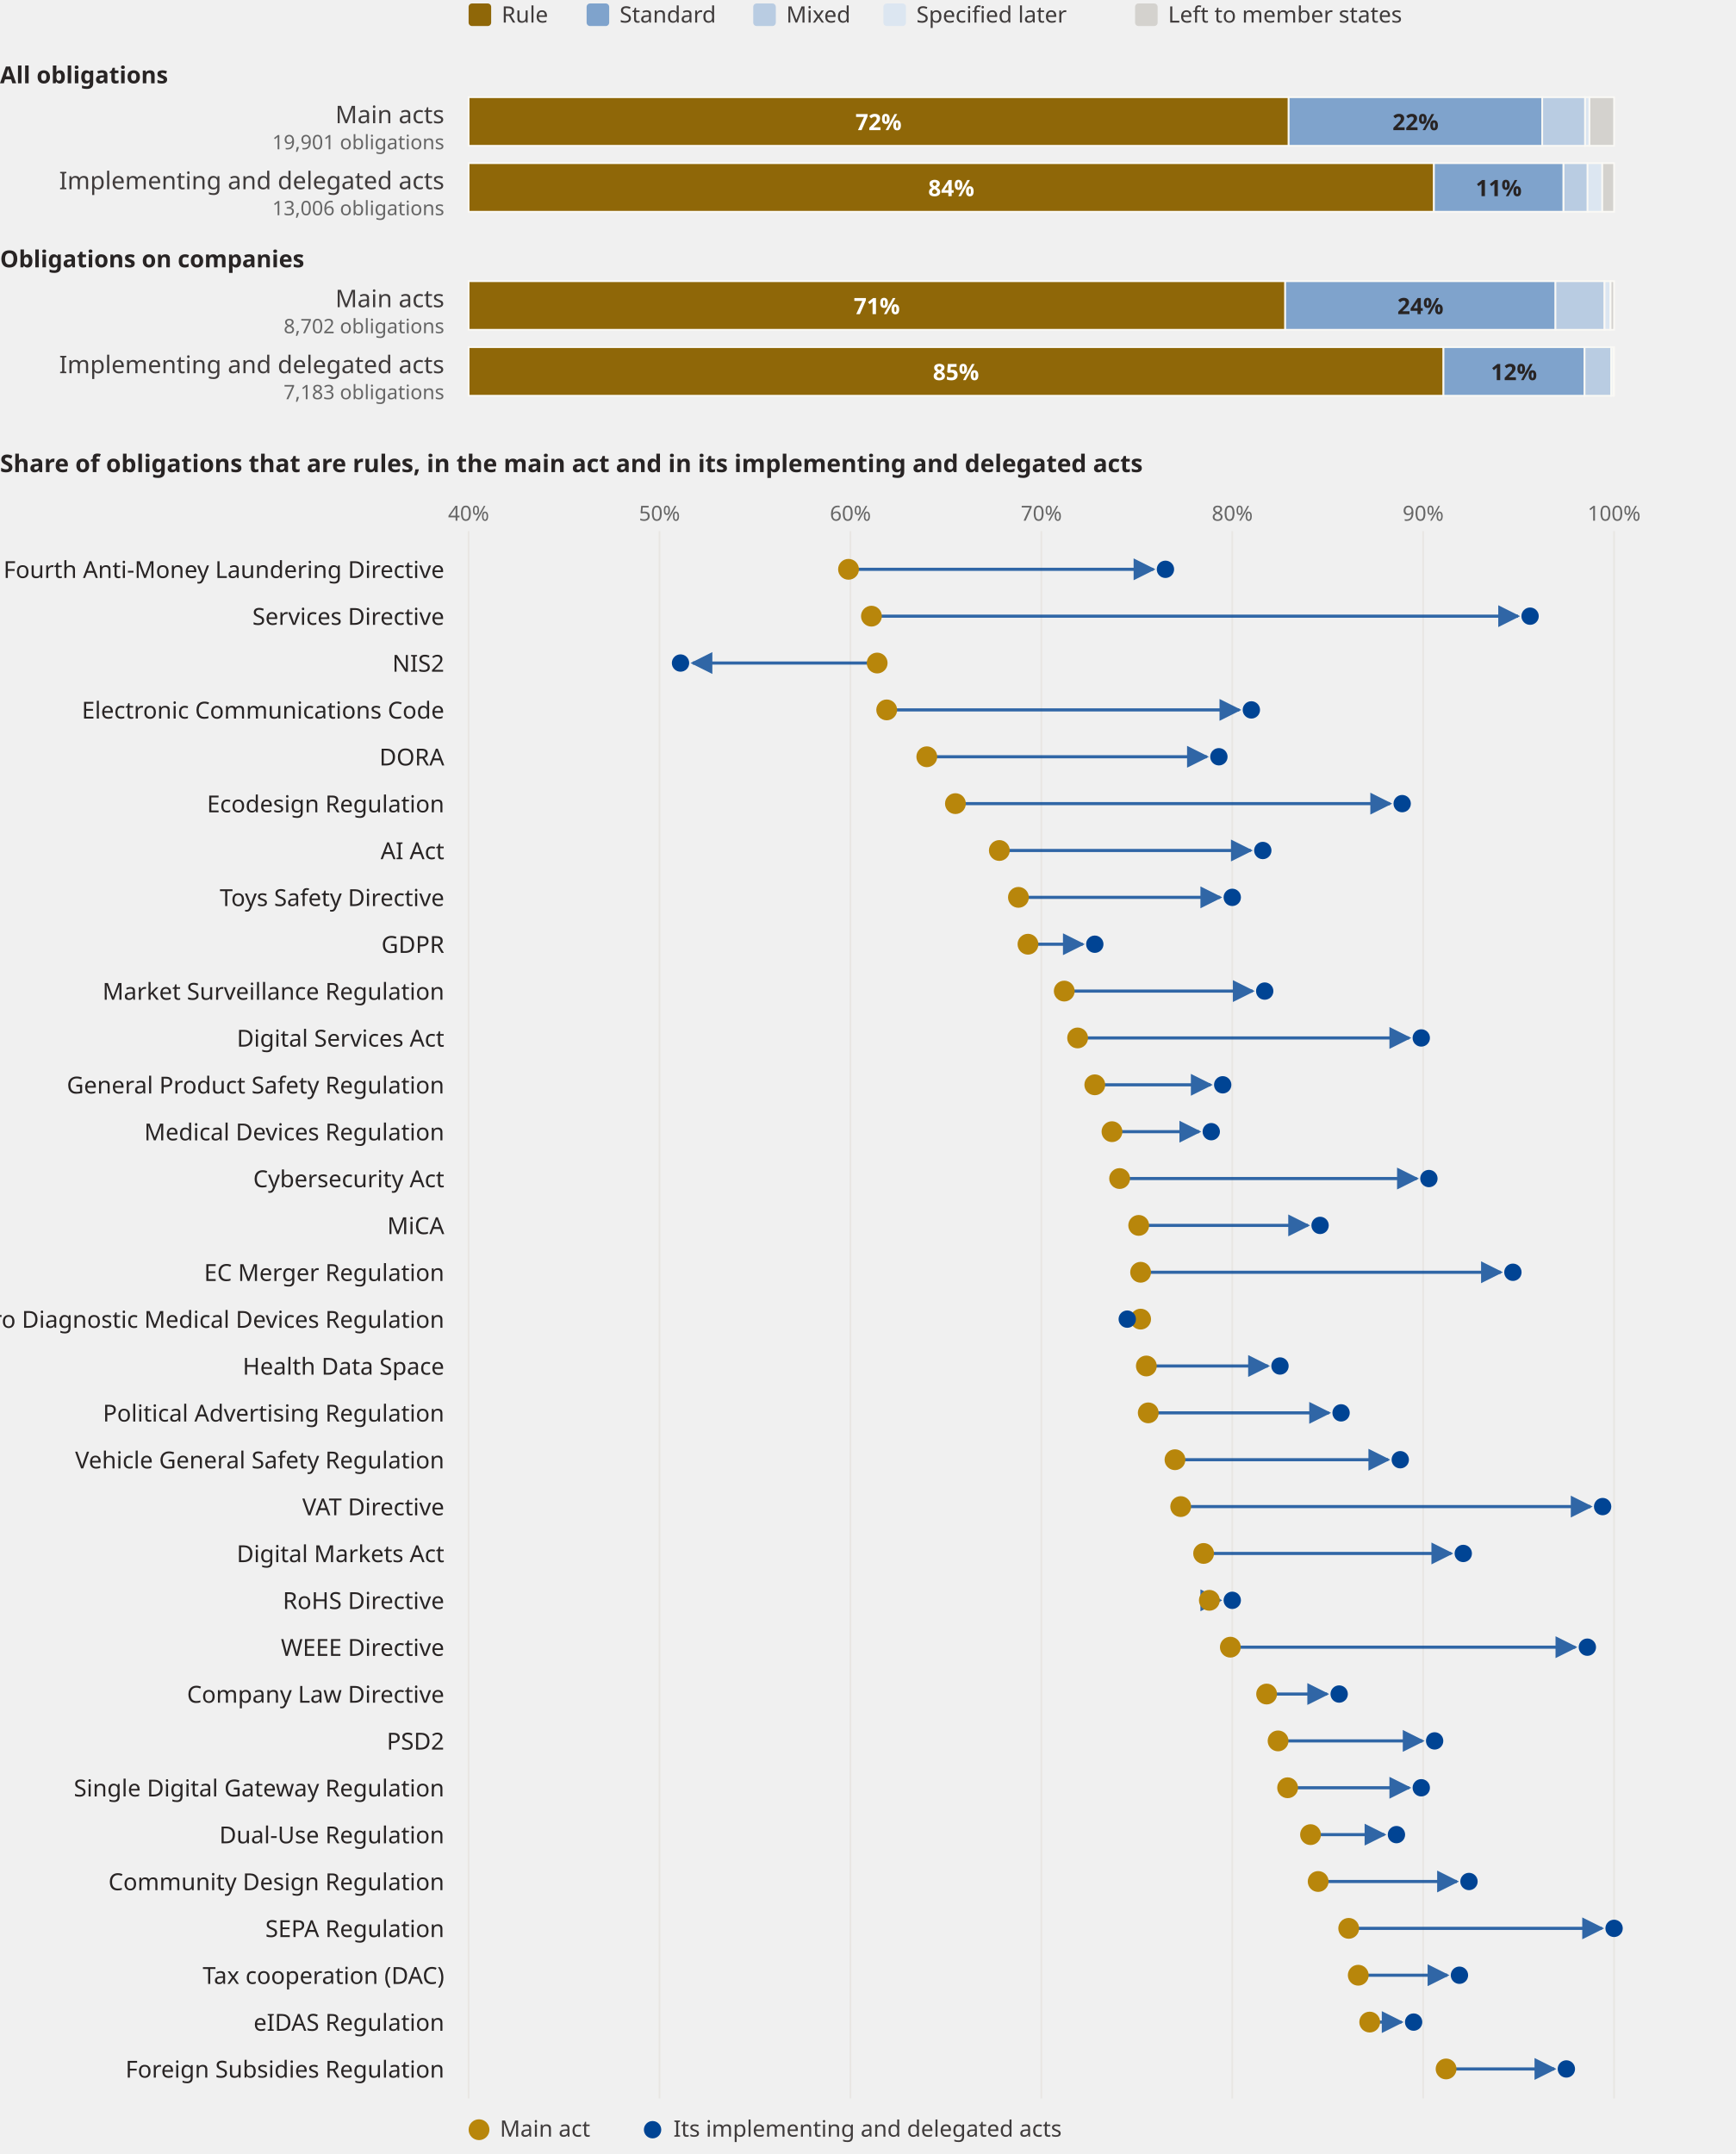
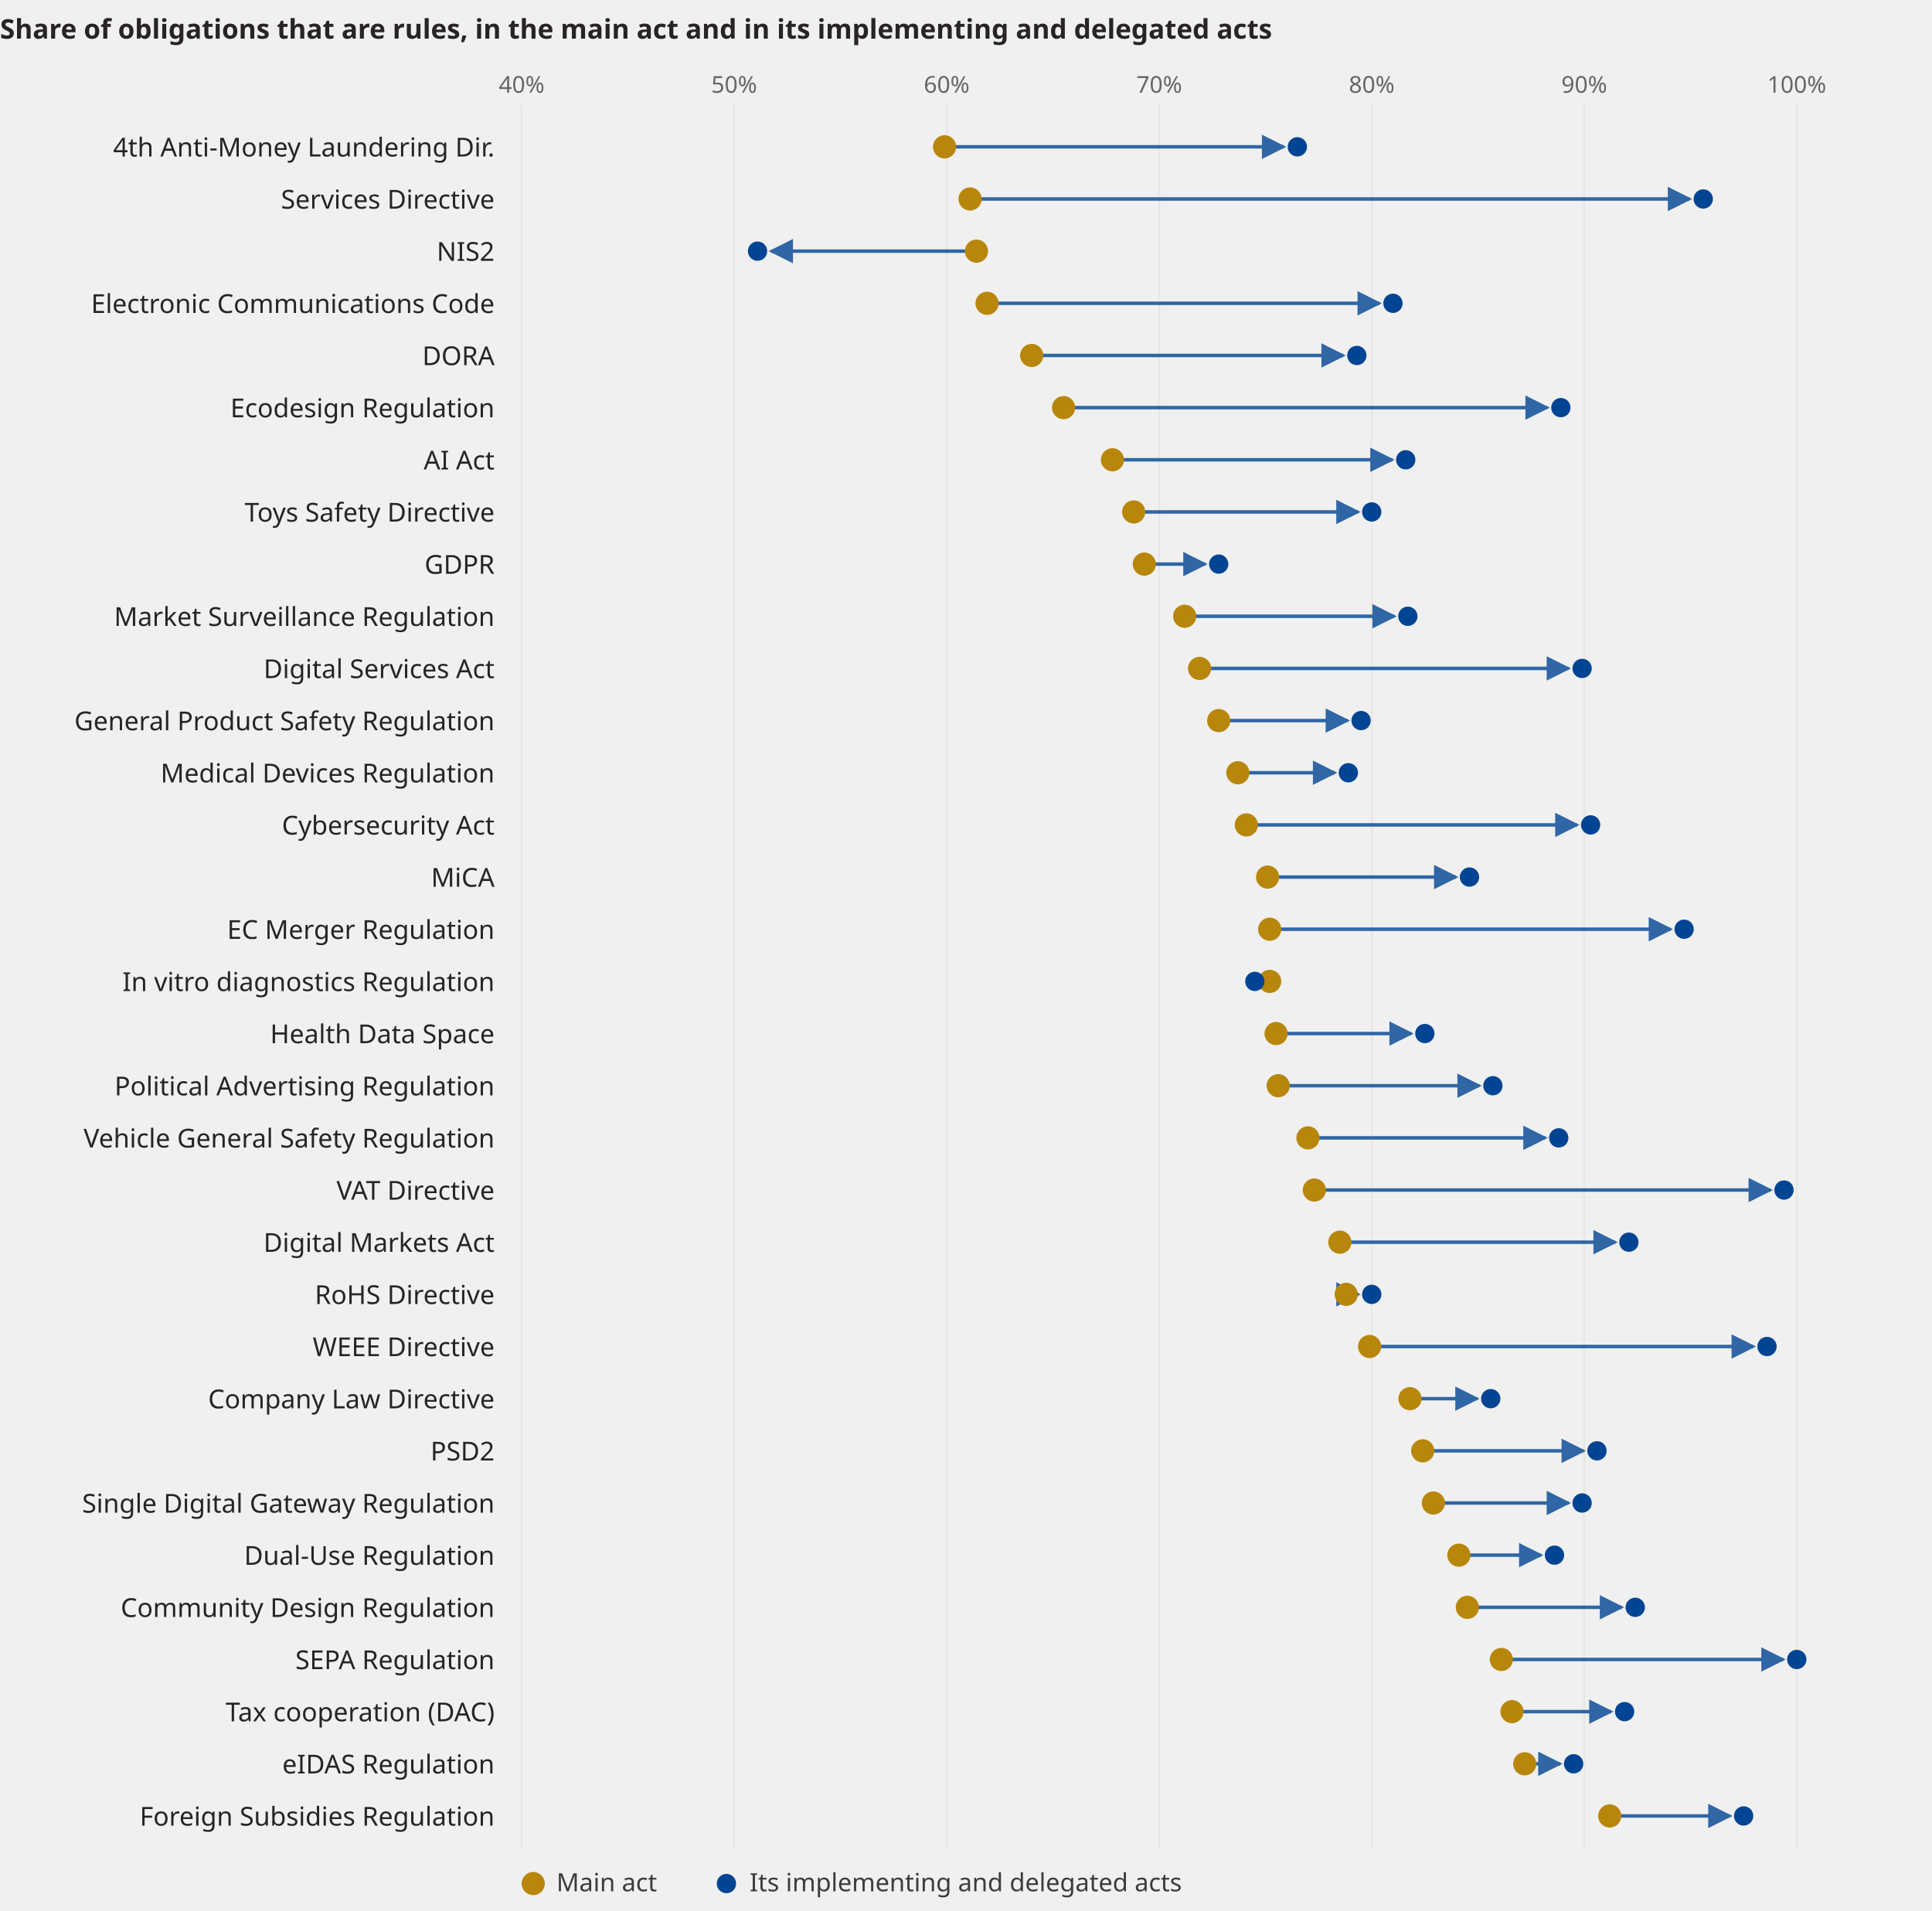
- <svg viewBox="0 0 1000 1241" width="100%" role="img" aria-label="Rules and standards in EU digital law, all obligations and obligations on companies">
-   <rect x="270" y="2" width="13" height="13" rx="2" fill="#8F6708" />
-   <text x="289.0" y="13.0" text-anchor="start" font-family="DM Sans, sans-serif" font-size="13" fill="#3F3B3B">Rule</text>
-   <rect x="338" y="2" width="13" height="13" rx="2" fill="#7FA3CC" />
-   <text x="357.0" y="13.0" text-anchor="start" font-family="DM Sans, sans-serif" font-size="13" fill="#3F3B3B">Standard</text>
-   <rect x="434" y="2" width="13" height="13" rx="2" fill="#B9CCE2" />
-   <text x="453.0" y="13.0" text-anchor="start" font-family="DM Sans, sans-serif" font-size="13" fill="#3F3B3B">Mixed</text>
-   <rect x="509" y="2" width="13" height="13" rx="2" fill="#DCE6F1" />
-   <text x="528.0" y="13.0" text-anchor="start" font-family="DM Sans, sans-serif" font-size="13" fill="#3F3B3B">Specified later</text>
-   <rect x="654" y="2" width="13" height="13" rx="2" fill="#D4D2CE" />
-   <text x="673.0" y="13.0" text-anchor="start" font-family="DM Sans, sans-serif" font-size="13" fill="#3F3B3B">Left to member states</text>
-   <text x="0.0" y="48.0" text-anchor="start" font-family="DM Sans, sans-serif" font-size="13.5" fill="#282424" font-weight="600">All obligations</text>
-   <text x="256.0" y="71.0" text-anchor="end" font-family="DM Sans, sans-serif" font-size="14" fill="#3F3B3B">Main acts</text>
-   <text x="256.0" y="86.0" text-anchor="end" font-family="DM Sans, sans-serif" font-size="11.5" fill="#666666">19,901 obligations</text>
-   <rect x="270.0" y="56" width="472.5" height="28" fill="#8F6708" stroke="#FAF9F5" />
-   <text x="506.2" y="75.0" text-anchor="middle" font-family="DM Sans, sans-serif" font-size="13" fill="#FFFFFF" font-weight="600">72%</text>
-   <rect x="742.5" y="56" width="146.2" height="28" fill="#7FA3CC" stroke="#FAF9F5" />
-   <text x="815.6" y="75.0" text-anchor="middle" font-family="DM Sans, sans-serif" font-size="13" fill="#282424" font-weight="600">22%</text>
-   <rect x="888.6" y="56" width="24.7" height="28" fill="#B9CCE2" stroke="#FAF9F5" />
-   <rect x="913.3" y="56" width="2.5" height="28" fill="#DCE6F1" stroke="#FAF9F5" />
-   <rect x="915.8" y="56" width="14.2" height="28" fill="#D4D2CE" stroke="#FAF9F5" />
-   <text x="256.0" y="109.0" text-anchor="end" font-family="DM Sans, sans-serif" font-size="14" fill="#3F3B3B">Implementing and delegated acts</text>
-   <text x="256.0" y="124.0" text-anchor="end" font-family="DM Sans, sans-serif" font-size="11.5" fill="#666666">13,006 obligations</text>
-   <rect x="270.0" y="94" width="556.2" height="28" fill="#8F6708" stroke="#FAF9F5" />
-   <text x="548.1" y="113.0" text-anchor="middle" font-family="DM Sans, sans-serif" font-size="13" fill="#FFFFFF" font-weight="600">84%</text>
-   <rect x="826.2" y="94" width="74.6" height="28" fill="#7FA3CC" stroke="#FAF9F5" />
-   <text x="863.5" y="113.0" text-anchor="middle" font-family="DM Sans, sans-serif" font-size="13" fill="#282424" font-weight="600">11%</text>
-   <rect x="900.9" y="94" width="13.9" height="28" fill="#B9CCE2" stroke="#FAF9F5" />
-   <rect x="914.7" y="94" width="8.5" height="28" fill="#DCE6F1" stroke="#FAF9F5" />
-   <rect x="923.2" y="94" width="6.8" height="28" fill="#D4D2CE" stroke="#FAF9F5" />
-   <text x="0.0" y="154.0" text-anchor="start" font-family="DM Sans, sans-serif" font-size="13.5" fill="#282424" font-weight="600">Obligations on companies</text>
-   <text x="256.0" y="177.0" text-anchor="end" font-family="DM Sans, sans-serif" font-size="14" fill="#3F3B3B">Main acts</text>
-   <text x="256.0" y="192.0" text-anchor="end" font-family="DM Sans, sans-serif" font-size="11.5" fill="#666666">8,702 obligations</text>
-   <rect x="270.0" y="162" width="470.5" height="28" fill="#8F6708" stroke="#FAF9F5" />
-   <text x="505.2" y="181.0" text-anchor="middle" font-family="DM Sans, sans-serif" font-size="13" fill="#FFFFFF" font-weight="600">71%</text>
-   <rect x="740.5" y="162" width="155.8" height="28" fill="#7FA3CC" stroke="#FAF9F5" />
-   <text x="818.4" y="181.0" text-anchor="middle" font-family="DM Sans, sans-serif" font-size="13" fill="#282424" font-weight="600">24%</text>
-   <rect x="896.2" y="162" width="28.3" height="28" fill="#B9CCE2" stroke="#FAF9F5" />
-   <rect x="924.5" y="162" width="3.4" height="28" fill="#DCE6F1" stroke="#FAF9F5" />
-   <rect x="928.0" y="162" width="2.0" height="28" fill="#D4D2CE" stroke="#FAF9F5" />
-   <text x="256.0" y="215.0" text-anchor="end" font-family="DM Sans, sans-serif" font-size="14" fill="#3F3B3B">Implementing and delegated acts</text>
-   <text x="256.0" y="230.0" text-anchor="end" font-family="DM Sans, sans-serif" font-size="11.5" fill="#666666">7,183 obligations</text>
-   <rect x="270.0" y="200" width="561.7" height="28" fill="#8F6708" stroke="#FAF9F5" />
-   <text x="550.8" y="219.0" text-anchor="middle" font-family="DM Sans, sans-serif" font-size="13" fill="#FFFFFF" font-weight="600">85%</text>
-   <rect x="831.7" y="200" width="81.3" height="28" fill="#7FA3CC" stroke="#FAF9F5" />
-   <text x="872.3" y="219.0" text-anchor="middle" font-family="DM Sans, sans-serif" font-size="13" fill="#282424" font-weight="600">12%</text>
-   <rect x="913.0" y="200" width="15.4" height="28" fill="#B9CCE2" stroke="#FAF9F5" />
-   <rect x="928.4" y="200" width="1.2" height="28" fill="#DCE6F1" stroke="#FAF9F5" />
-   <rect x="929.6" y="200" width="0.4" height="28" fill="#D4D2CE" stroke="#FAF9F5" />
-   <text x="0.0" y="272.0" text-anchor="start" font-family="DM Sans, sans-serif" font-size="14" fill="#282424" font-weight="600">Share of obligations that are rules, in the main act and in its implementing and delegated acts</text>
-   <line x1="270.0" x2="270.0" y1="306" y2="1209" stroke="#E8E6E3" />
-   <text x="270.0" y="300.0" text-anchor="middle" font-family="DM Sans, sans-serif" font-size="12" fill="#666666">40%</text>
-   <line x1="380.0" x2="380.0" y1="306" y2="1209" stroke="#E8E6E3" />
-   <text x="380.0" y="300.0" text-anchor="middle" font-family="DM Sans, sans-serif" font-size="12" fill="#666666">50%</text>
-   <line x1="490.0" x2="490.0" y1="306" y2="1209" stroke="#E8E6E3" />
-   <text x="490.0" y="300.0" text-anchor="middle" font-family="DM Sans, sans-serif" font-size="12" fill="#666666">60%</text>
-   <line x1="600.0" x2="600.0" y1="306" y2="1209" stroke="#E8E6E3" />
-   <text x="600.0" y="300.0" text-anchor="middle" font-family="DM Sans, sans-serif" font-size="12" fill="#666666">70%</text>
-   <line x1="710.0" x2="710.0" y1="306" y2="1209" stroke="#E8E6E3" />
-   <text x="710.0" y="300.0" text-anchor="middle" font-family="DM Sans, sans-serif" font-size="12" fill="#666666">80%</text>
-   <line x1="820.0" x2="820.0" y1="306" y2="1209" stroke="#E8E6E3" />
-   <text x="820.0" y="300.0" text-anchor="middle" font-family="DM Sans, sans-serif" font-size="12" fill="#666666">90%</text>
-   <line x1="930.0" x2="930.0" y1="306" y2="1209" stroke="#E8E6E3" />
-   <text x="930.0" y="300.0" text-anchor="middle" font-family="DM Sans, sans-serif" font-size="12" fill="#666666">100%</text>
+ <svg viewBox="0 0 1000 989" width="100%" role="img" aria-label="Rules and standards in EU digital law, all obligations and obligations on companies">
+   <text x="0.0" y="20.0" text-anchor="start" font-family="DM Sans, sans-serif" font-size="14" fill="#282424" font-weight="600">Share of obligations that are rules, in the main act and in its implementing and delegated acts</text>
+   <line x1="270.0" x2="270.0" y1="54" y2="957" stroke="#E8E6E3" />
+   <text x="270.0" y="48.0" text-anchor="middle" font-family="DM Sans, sans-serif" font-size="12" fill="#666666">40%</text>
+   <line x1="380.0" x2="380.0" y1="54" y2="957" stroke="#E8E6E3" />
+   <text x="380.0" y="48.0" text-anchor="middle" font-family="DM Sans, sans-serif" font-size="12" fill="#666666">50%</text>
+   <line x1="490.0" x2="490.0" y1="54" y2="957" stroke="#E8E6E3" />
+   <text x="490.0" y="48.0" text-anchor="middle" font-family="DM Sans, sans-serif" font-size="12" fill="#666666">60%</text>
+   <line x1="600.0" x2="600.0" y1="54" y2="957" stroke="#E8E6E3" />
+   <text x="600.0" y="48.0" text-anchor="middle" font-family="DM Sans, sans-serif" font-size="12" fill="#666666">70%</text>
+   <line x1="710.0" x2="710.0" y1="54" y2="957" stroke="#E8E6E3" />
+   <text x="710.0" y="48.0" text-anchor="middle" font-family="DM Sans, sans-serif" font-size="12" fill="#666666">80%</text>
+   <line x1="820.0" x2="820.0" y1="54" y2="957" stroke="#E8E6E3" />
+   <text x="820.0" y="48.0" text-anchor="middle" font-family="DM Sans, sans-serif" font-size="12" fill="#666666">90%</text>
+   <line x1="930.0" x2="930.0" y1="54" y2="957" stroke="#E8E6E3" />
+   <text x="930.0" y="48.0" text-anchor="middle" font-family="DM Sans, sans-serif" font-size="12" fill="#666666">100%</text>
  <defs>
    <marker id="ah" viewBox="0 0 10 10" refX="9" refY="5" markerWidth="7" markerHeight="7" orient="auto-start-reverse">
      <path d="M0,0 L10,5 L0,10 z" fill="#004494" />
    </marker>
  </defs>
-   <text x="256.0" y="333.0" text-anchor="end" font-family="DM Sans, sans-serif" font-size="13.5" fill="#282424">Fourth Anti-Money Laundering Directive</text>
-   <line x1="488.9" x2="664.5" y1="328" y2="328" stroke="#004494" stroke-width="1.8" marker-end="url(#ah)" opacity="0.8" />
-   <circle cx="488.9" cy="328" r="6" fill="#B8860B" />
-   <circle cx="671.5" cy="328" r="5" fill="#004494" />
-   <text x="256.0" y="360.0" text-anchor="end" font-family="DM Sans, sans-serif" font-size="13.5" fill="#282424">Services Directive</text>
-   <line x1="502.1" x2="874.6" y1="355" y2="355" stroke="#004494" stroke-width="1.8" marker-end="url(#ah)" opacity="0.8" />
-   <circle cx="502.1" cy="355" r="6" fill="#B8860B" />
-   <circle cx="881.6" cy="355" r="5" fill="#004494" />
-   <text x="256.0" y="387.0" text-anchor="end" font-family="DM Sans, sans-serif" font-size="13.5" fill="#282424">NIS2</text>
-   <line x1="505.4" x2="399.1" y1="382" y2="382" stroke="#004494" stroke-width="1.8" marker-end="url(#ah)" opacity="0.8" />
-   <circle cx="505.4" cy="382" r="6" fill="#B8860B" />
-   <circle cx="392.1" cy="382" r="5" fill="#004494" />
-   <text x="256.0" y="414.0" text-anchor="end" font-family="DM Sans, sans-serif" font-size="13.5" fill="#282424">Electronic Communications Code</text>
-   <line x1="510.9" x2="714.0" y1="409" y2="409" stroke="#004494" stroke-width="1.8" marker-end="url(#ah)" opacity="0.8" />
-   <circle cx="510.9" cy="409" r="6" fill="#B8860B" />
-   <circle cx="721.0" cy="409" r="5" fill="#004494" />
-   <text x="256.0" y="441.0" text-anchor="end" font-family="DM Sans, sans-serif" font-size="13.5" fill="#282424">DORA</text>
-   <line x1="534.0" x2="695.3" y1="436" y2="436" stroke="#004494" stroke-width="1.8" marker-end="url(#ah)" opacity="0.8" />
-   <circle cx="534.0" cy="436" r="6" fill="#B8860B" />
-   <circle cx="702.3" cy="436" r="5" fill="#004494" />
-   <text x="256.0" y="468.0" text-anchor="end" font-family="DM Sans, sans-serif" font-size="13.5" fill="#282424">Ecodesign Regulation</text>
-   <line x1="550.5" x2="800.9" y1="463" y2="463" stroke="#004494" stroke-width="1.8" marker-end="url(#ah)" opacity="0.8" />
-   <circle cx="550.5" cy="463" r="6" fill="#B8860B" />
-   <circle cx="807.9" cy="463" r="5" fill="#004494" />
-   <text x="256.0" y="495.0" text-anchor="end" font-family="DM Sans, sans-serif" font-size="13.5" fill="#282424">AI Act</text>
-   <line x1="575.8" x2="720.6" y1="490" y2="490" stroke="#004494" stroke-width="1.8" marker-end="url(#ah)" opacity="0.8" />
-   <circle cx="575.8" cy="490" r="6" fill="#B8860B" />
-   <circle cx="727.6" cy="490" r="5" fill="#004494" />
-   <text x="256.0" y="522.0" text-anchor="end" font-family="DM Sans, sans-serif" font-size="13.5" fill="#282424">Toys Safety Directive</text>
-   <line x1="586.8" x2="703.0" y1="517" y2="517" stroke="#004494" stroke-width="1.8" marker-end="url(#ah)" opacity="0.8" />
-   <circle cx="586.8" cy="517" r="6" fill="#B8860B" />
-   <circle cx="710.0" cy="517" r="5" fill="#004494" />
-   <text x="256.0" y="549.0" text-anchor="end" font-family="DM Sans, sans-serif" font-size="13.5" fill="#282424">GDPR</text>
-   <line x1="592.3" x2="623.8" y1="544" y2="544" stroke="#004494" stroke-width="1.8" marker-end="url(#ah)" opacity="0.8" />
-   <circle cx="592.3" cy="544" r="6" fill="#B8860B" />
-   <circle cx="630.8" cy="544" r="5" fill="#004494" />
-   <text x="256.0" y="576.0" text-anchor="end" font-family="DM Sans, sans-serif" font-size="13.5" fill="#282424">Market Surveillance Regulation</text>
-   <line x1="613.2" x2="721.7" y1="571" y2="571" stroke="#004494" stroke-width="1.8" marker-end="url(#ah)" opacity="0.8" />
-   <circle cx="613.2" cy="571" r="6" fill="#B8860B" />
-   <circle cx="728.7" cy="571" r="5" fill="#004494" />
-   <text x="256.0" y="603.0" text-anchor="end" font-family="DM Sans, sans-serif" font-size="13.5" fill="#282424">Digital Services Act</text>
-   <line x1="620.9" x2="811.9" y1="598" y2="598" stroke="#004494" stroke-width="1.8" marker-end="url(#ah)" opacity="0.8" />
-   <circle cx="620.9" cy="598" r="6" fill="#B8860B" />
-   <circle cx="818.9" cy="598" r="5" fill="#004494" />
-   <text x="256.0" y="630.0" text-anchor="end" font-family="DM Sans, sans-serif" font-size="13.5" fill="#282424">General Product Safety Regulation</text>
-   <line x1="630.8" x2="697.5" y1="625" y2="625" stroke="#004494" stroke-width="1.8" marker-end="url(#ah)" opacity="0.8" />
-   <circle cx="630.8" cy="625" r="6" fill="#B8860B" />
-   <circle cx="704.5" cy="625" r="5" fill="#004494" />
-   <text x="256.0" y="657.0" text-anchor="end" font-family="DM Sans, sans-serif" font-size="13.5" fill="#282424">Medical Devices Regulation</text>
-   <line x1="640.7" x2="690.9" y1="652" y2="652" stroke="#004494" stroke-width="1.8" marker-end="url(#ah)" opacity="0.8" />
-   <circle cx="640.7" cy="652" r="6" fill="#B8860B" />
-   <circle cx="697.9" cy="652" r="5" fill="#004494" />
-   <text x="256.0" y="684.0" text-anchor="end" font-family="DM Sans, sans-serif" font-size="13.5" fill="#282424">Cybersecurity Act</text>
-   <line x1="645.1" x2="816.3" y1="679" y2="679" stroke="#004494" stroke-width="1.8" marker-end="url(#ah)" opacity="0.8" />
-   <circle cx="645.1" cy="679" r="6" fill="#B8860B" />
-   <circle cx="823.3" cy="679" r="5" fill="#004494" />
-   <text x="256.0" y="711.0" text-anchor="end" font-family="DM Sans, sans-serif" font-size="13.5" fill="#282424">MiCA</text>
-   <line x1="656.1" x2="753.6" y1="706" y2="706" stroke="#004494" stroke-width="1.8" marker-end="url(#ah)" opacity="0.8" />
-   <circle cx="656.1" cy="706" r="6" fill="#B8860B" />
-   <circle cx="760.6" cy="706" r="5" fill="#004494" />
-   <text x="256.0" y="738.0" text-anchor="end" font-family="DM Sans, sans-serif" font-size="13.5" fill="#282424">EC Merger Regulation</text>
-   <line x1="657.2" x2="864.7" y1="733" y2="733" stroke="#004494" stroke-width="1.8" marker-end="url(#ah)" opacity="0.8" />
-   <circle cx="657.2" cy="733" r="6" fill="#B8860B" />
-   <circle cx="871.7" cy="733" r="5" fill="#004494" />
-   <text x="256.0" y="765.0" text-anchor="end" font-family="DM Sans, sans-serif" font-size="13.5" fill="#282424">In Vitro Diagnostic Medical Devices Regulation</text>
-   <circle cx="657.2" cy="760" r="6" fill="#B8860B" />
-   <circle cx="649.5" cy="760" r="5" fill="#004494" />
-   <text x="256.0" y="792.0" text-anchor="end" font-family="DM Sans, sans-serif" font-size="13.5" fill="#282424">Health Data Space</text>
-   <line x1="660.5" x2="730.5" y1="787" y2="787" stroke="#004494" stroke-width="1.8" marker-end="url(#ah)" opacity="0.8" />
-   <circle cx="660.5" cy="787" r="6" fill="#B8860B" />
-   <circle cx="737.5" cy="787" r="5" fill="#004494" />
-   <text x="256.0" y="819.0" text-anchor="end" font-family="DM Sans, sans-serif" font-size="13.5" fill="#282424">Political Advertising Regulation</text>
-   <line x1="661.6" x2="765.7" y1="814" y2="814" stroke="#004494" stroke-width="1.8" marker-end="url(#ah)" opacity="0.8" />
-   <circle cx="661.6" cy="814" r="6" fill="#B8860B" />
-   <circle cx="772.7" cy="814" r="5" fill="#004494" />
-   <text x="256.0" y="846.0" text-anchor="end" font-family="DM Sans, sans-serif" font-size="13.5" fill="#282424">Vehicle General Safety Regulation</text>
-   <line x1="677.0" x2="799.8" y1="841" y2="841" stroke="#004494" stroke-width="1.8" marker-end="url(#ah)" opacity="0.8" />
-   <circle cx="677.0" cy="841" r="6" fill="#B8860B" />
-   <circle cx="806.8" cy="841" r="5" fill="#004494" />
-   <text x="256.0" y="873.0" text-anchor="end" font-family="DM Sans, sans-serif" font-size="13.5" fill="#282424">VAT Directive</text>
-   <line x1="680.3" x2="916.4" y1="868" y2="868" stroke="#004494" stroke-width="1.8" marker-end="url(#ah)" opacity="0.8" />
-   <circle cx="680.3" cy="868" r="6" fill="#B8860B" />
-   <circle cx="923.4" cy="868" r="5" fill="#004494" />
-   <text x="256.0" y="900.0" text-anchor="end" font-family="DM Sans, sans-serif" font-size="13.5" fill="#282424">Digital Markets Act</text>
-   <line x1="693.5" x2="836.1" y1="895" y2="895" stroke="#004494" stroke-width="1.8" marker-end="url(#ah)" opacity="0.8" />
-   <circle cx="693.5" cy="895" r="6" fill="#B8860B" />
-   <circle cx="843.1" cy="895" r="5" fill="#004494" />
-   <text x="256.0" y="927.0" text-anchor="end" font-family="DM Sans, sans-serif" font-size="13.5" fill="#282424">RoHS Directive</text>
-   <line x1="696.8" x2="703.0" y1="922" y2="922" stroke="#004494" stroke-width="1.8" marker-end="url(#ah)" opacity="0.8" />
-   <circle cx="696.8" cy="922" r="6" fill="#B8860B" />
-   <circle cx="710.0" cy="922" r="5" fill="#004494" />
-   <text x="256.0" y="954.0" text-anchor="end" font-family="DM Sans, sans-serif" font-size="13.5" fill="#282424">WEEE Directive</text>
-   <line x1="708.9" x2="907.6" y1="949" y2="949" stroke="#004494" stroke-width="1.8" marker-end="url(#ah)" opacity="0.8" />
-   <circle cx="708.9" cy="949" r="6" fill="#B8860B" />
-   <circle cx="914.6" cy="949" r="5" fill="#004494" />
-   <text x="256.0" y="981.0" text-anchor="end" font-family="DM Sans, sans-serif" font-size="13.5" fill="#282424">Company Law Directive</text>
-   <line x1="729.8" x2="764.6" y1="976" y2="976" stroke="#004494" stroke-width="1.8" marker-end="url(#ah)" opacity="0.8" />
-   <circle cx="729.8" cy="976" r="6" fill="#B8860B" />
-   <circle cx="771.6" cy="976" r="5" fill="#004494" />
-   <text x="256.0" y="1008.0" text-anchor="end" font-family="DM Sans, sans-serif" font-size="13.5" fill="#282424">PSD2</text>
-   <line x1="736.4" x2="819.6" y1="1003" y2="1003" stroke="#004494" stroke-width="1.8" marker-end="url(#ah)" opacity="0.8" />
-   <circle cx="736.4" cy="1003" r="6" fill="#B8860B" />
-   <circle cx="826.6" cy="1003" r="5" fill="#004494" />
-   <text x="256.0" y="1035.0" text-anchor="end" font-family="DM Sans, sans-serif" font-size="13.5" fill="#282424">Single Digital Gateway Regulation</text>
-   <line x1="741.9" x2="811.9" y1="1030" y2="1030" stroke="#004494" stroke-width="1.8" marker-end="url(#ah)" opacity="0.8" />
-   <circle cx="741.9" cy="1030" r="6" fill="#B8860B" />
-   <circle cx="818.9" cy="1030" r="5" fill="#004494" />
-   <text x="256.0" y="1062.0" text-anchor="end" font-family="DM Sans, sans-serif" font-size="13.5" fill="#282424">Dual-Use Regulation</text>
-   <line x1="755.1" x2="797.6" y1="1057" y2="1057" stroke="#004494" stroke-width="1.8" marker-end="url(#ah)" opacity="0.8" />
-   <circle cx="755.1" cy="1057" r="6" fill="#B8860B" />
-   <circle cx="804.6" cy="1057" r="5" fill="#004494" />
-   <text x="256.0" y="1089.0" text-anchor="end" font-family="DM Sans, sans-serif" font-size="13.5" fill="#282424">Community Design Regulation</text>
-   <line x1="759.5" x2="839.4" y1="1084" y2="1084" stroke="#004494" stroke-width="1.8" marker-end="url(#ah)" opacity="0.8" />
-   <circle cx="759.5" cy="1084" r="6" fill="#B8860B" />
-   <circle cx="846.4" cy="1084" r="5" fill="#004494" />
-   <text x="256.0" y="1116.0" text-anchor="end" font-family="DM Sans, sans-serif" font-size="13.5" fill="#282424">SEPA Regulation</text>
-   <line x1="777.1" x2="923.0" y1="1111" y2="1111" stroke="#004494" stroke-width="1.8" marker-end="url(#ah)" opacity="0.8" />
-   <circle cx="777.1" cy="1111" r="6" fill="#B8860B" />
-   <circle cx="930.0" cy="1111" r="5" fill="#004494" />
-   <text x="256.0" y="1143.0" text-anchor="end" font-family="DM Sans, sans-serif" font-size="13.5" fill="#282424">Tax cooperation (DAC)</text>
-   <line x1="782.6" x2="833.9" y1="1138" y2="1138" stroke="#004494" stroke-width="1.8" marker-end="url(#ah)" opacity="0.8" />
-   <circle cx="782.6" cy="1138" r="6" fill="#B8860B" />
-   <circle cx="840.9" cy="1138" r="5" fill="#004494" />
-   <text x="256.0" y="1170.0" text-anchor="end" font-family="DM Sans, sans-serif" font-size="13.5" fill="#282424">eIDAS Regulation</text>
-   <line x1="789.2" x2="807.5" y1="1165" y2="1165" stroke="#004494" stroke-width="1.8" marker-end="url(#ah)" opacity="0.8" />
-   <circle cx="789.2" cy="1165" r="6" fill="#B8860B" />
-   <circle cx="814.5" cy="1165" r="5" fill="#004494" />
-   <text x="256.0" y="1197.0" text-anchor="end" font-family="DM Sans, sans-serif" font-size="13.5" fill="#282424">Foreign Subsidies Regulation</text>
-   <line x1="833.2" x2="895.5" y1="1192" y2="1192" stroke="#004494" stroke-width="1.8" marker-end="url(#ah)" opacity="0.8" />
-   <circle cx="833.2" cy="1192" r="6" fill="#B8860B" />
-   <circle cx="902.5" cy="1192" r="5" fill="#004494" />
-   <circle cx="276" cy="1227" r="6" fill="#B8860B" />
-   <text x="288.0" y="1231.0" text-anchor="start" font-family="DM Sans, sans-serif" font-size="13" fill="#3F3B3B">Main act</text>
-   <circle cx="376" cy="1227" r="5" fill="#004494" />
-   <text x="388.0" y="1231.0" text-anchor="start" font-family="DM Sans, sans-serif" font-size="13" fill="#3F3B3B">Its implementing and delegated acts</text>
+   <text x="256.0" y="81.0" text-anchor="end" font-family="DM Sans, sans-serif" font-size="13.5" fill="#282424">4th Anti-Money Laundering Dir.</text>
+   <line x1="488.9" x2="664.5" y1="76" y2="76" stroke="#004494" stroke-width="1.8" marker-end="url(#ah)" opacity="0.8" />
+   <circle cx="488.9" cy="76" r="6" fill="#B8860B" />
+   <circle cx="671.5" cy="76" r="5" fill="#004494" />
+   <text x="256.0" y="108.0" text-anchor="end" font-family="DM Sans, sans-serif" font-size="13.5" fill="#282424">Services Directive</text>
+   <line x1="502.1" x2="874.6" y1="103" y2="103" stroke="#004494" stroke-width="1.8" marker-end="url(#ah)" opacity="0.8" />
+   <circle cx="502.1" cy="103" r="6" fill="#B8860B" />
+   <circle cx="881.6" cy="103" r="5" fill="#004494" />
+   <text x="256.0" y="135.0" text-anchor="end" font-family="DM Sans, sans-serif" font-size="13.5" fill="#282424">NIS2</text>
+   <line x1="505.4" x2="399.1" y1="130" y2="130" stroke="#004494" stroke-width="1.8" marker-end="url(#ah)" opacity="0.8" />
+   <circle cx="505.4" cy="130" r="6" fill="#B8860B" />
+   <circle cx="392.1" cy="130" r="5" fill="#004494" />
+   <text x="256.0" y="162.0" text-anchor="end" font-family="DM Sans, sans-serif" font-size="13.5" fill="#282424">Electronic Communications Code</text>
+   <line x1="510.9" x2="714.0" y1="157" y2="157" stroke="#004494" stroke-width="1.8" marker-end="url(#ah)" opacity="0.8" />
+   <circle cx="510.9" cy="157" r="6" fill="#B8860B" />
+   <circle cx="721.0" cy="157" r="5" fill="#004494" />
+   <text x="256.0" y="189.0" text-anchor="end" font-family="DM Sans, sans-serif" font-size="13.5" fill="#282424">DORA</text>
+   <line x1="534.0" x2="695.3" y1="184" y2="184" stroke="#004494" stroke-width="1.8" marker-end="url(#ah)" opacity="0.8" />
+   <circle cx="534.0" cy="184" r="6" fill="#B8860B" />
+   <circle cx="702.3" cy="184" r="5" fill="#004494" />
+   <text x="256.0" y="216.0" text-anchor="end" font-family="DM Sans, sans-serif" font-size="13.5" fill="#282424">Ecodesign Regulation</text>
+   <line x1="550.5" x2="800.9" y1="211" y2="211" stroke="#004494" stroke-width="1.8" marker-end="url(#ah)" opacity="0.8" />
+   <circle cx="550.5" cy="211" r="6" fill="#B8860B" />
+   <circle cx="807.9" cy="211" r="5" fill="#004494" />
+   <text x="256.0" y="243.0" text-anchor="end" font-family="DM Sans, sans-serif" font-size="13.5" fill="#282424">AI Act</text>
+   <line x1="575.8" x2="720.6" y1="238" y2="238" stroke="#004494" stroke-width="1.8" marker-end="url(#ah)" opacity="0.8" />
+   <circle cx="575.8" cy="238" r="6" fill="#B8860B" />
+   <circle cx="727.6" cy="238" r="5" fill="#004494" />
+   <text x="256.0" y="270.0" text-anchor="end" font-family="DM Sans, sans-serif" font-size="13.5" fill="#282424">Toys Safety Directive</text>
+   <line x1="586.8" x2="703.0" y1="265" y2="265" stroke="#004494" stroke-width="1.8" marker-end="url(#ah)" opacity="0.8" />
+   <circle cx="586.8" cy="265" r="6" fill="#B8860B" />
+   <circle cx="710.0" cy="265" r="5" fill="#004494" />
+   <text x="256.0" y="297.0" text-anchor="end" font-family="DM Sans, sans-serif" font-size="13.5" fill="#282424">GDPR</text>
+   <line x1="592.3" x2="623.8" y1="292" y2="292" stroke="#004494" stroke-width="1.8" marker-end="url(#ah)" opacity="0.8" />
+   <circle cx="592.3" cy="292" r="6" fill="#B8860B" />
+   <circle cx="630.8" cy="292" r="5" fill="#004494" />
+   <text x="256.0" y="324.0" text-anchor="end" font-family="DM Sans, sans-serif" font-size="13.5" fill="#282424">Market Surveillance Regulation</text>
+   <line x1="613.2" x2="721.7" y1="319" y2="319" stroke="#004494" stroke-width="1.8" marker-end="url(#ah)" opacity="0.8" />
+   <circle cx="613.2" cy="319" r="6" fill="#B8860B" />
+   <circle cx="728.7" cy="319" r="5" fill="#004494" />
+   <text x="256.0" y="351.0" text-anchor="end" font-family="DM Sans, sans-serif" font-size="13.5" fill="#282424">Digital Services Act</text>
+   <line x1="620.9" x2="811.9" y1="346" y2="346" stroke="#004494" stroke-width="1.8" marker-end="url(#ah)" opacity="0.8" />
+   <circle cx="620.9" cy="346" r="6" fill="#B8860B" />
+   <circle cx="818.9" cy="346" r="5" fill="#004494" />
+   <text x="256.0" y="378.0" text-anchor="end" font-family="DM Sans, sans-serif" font-size="13.5" fill="#282424">General Product Safety Regulation</text>
+   <line x1="630.8" x2="697.5" y1="373" y2="373" stroke="#004494" stroke-width="1.8" marker-end="url(#ah)" opacity="0.8" />
+   <circle cx="630.8" cy="373" r="6" fill="#B8860B" />
+   <circle cx="704.5" cy="373" r="5" fill="#004494" />
+   <text x="256.0" y="405.0" text-anchor="end" font-family="DM Sans, sans-serif" font-size="13.5" fill="#282424">Medical Devices Regulation</text>
+   <line x1="640.7" x2="690.9" y1="400" y2="400" stroke="#004494" stroke-width="1.8" marker-end="url(#ah)" opacity="0.8" />
+   <circle cx="640.7" cy="400" r="6" fill="#B8860B" />
+   <circle cx="697.9" cy="400" r="5" fill="#004494" />
+   <text x="256.0" y="432.0" text-anchor="end" font-family="DM Sans, sans-serif" font-size="13.5" fill="#282424">Cybersecurity Act</text>
+   <line x1="645.1" x2="816.3" y1="427" y2="427" stroke="#004494" stroke-width="1.8" marker-end="url(#ah)" opacity="0.8" />
+   <circle cx="645.1" cy="427" r="6" fill="#B8860B" />
+   <circle cx="823.3" cy="427" r="5" fill="#004494" />
+   <text x="256.0" y="459.0" text-anchor="end" font-family="DM Sans, sans-serif" font-size="13.5" fill="#282424">MiCA</text>
+   <line x1="656.1" x2="753.6" y1="454" y2="454" stroke="#004494" stroke-width="1.8" marker-end="url(#ah)" opacity="0.8" />
+   <circle cx="656.1" cy="454" r="6" fill="#B8860B" />
+   <circle cx="760.6" cy="454" r="5" fill="#004494" />
+   <text x="256.0" y="486.0" text-anchor="end" font-family="DM Sans, sans-serif" font-size="13.5" fill="#282424">EC Merger Regulation</text>
+   <line x1="657.2" x2="864.7" y1="481" y2="481" stroke="#004494" stroke-width="1.8" marker-end="url(#ah)" opacity="0.8" />
+   <circle cx="657.2" cy="481" r="6" fill="#B8860B" />
+   <circle cx="871.7" cy="481" r="5" fill="#004494" />
+   <text x="256.0" y="513.0" text-anchor="end" font-family="DM Sans, sans-serif" font-size="13.5" fill="#282424">In vitro diagnostics Regulation</text>
+   <circle cx="657.2" cy="508" r="6" fill="#B8860B" />
+   <circle cx="649.5" cy="508" r="5" fill="#004494" />
+   <text x="256.0" y="540.0" text-anchor="end" font-family="DM Sans, sans-serif" font-size="13.5" fill="#282424">Health Data Space</text>
+   <line x1="660.5" x2="730.5" y1="535" y2="535" stroke="#004494" stroke-width="1.8" marker-end="url(#ah)" opacity="0.8" />
+   <circle cx="660.5" cy="535" r="6" fill="#B8860B" />
+   <circle cx="737.5" cy="535" r="5" fill="#004494" />
+   <text x="256.0" y="567.0" text-anchor="end" font-family="DM Sans, sans-serif" font-size="13.5" fill="#282424">Political Advertising Regulation</text>
+   <line x1="661.6" x2="765.7" y1="562" y2="562" stroke="#004494" stroke-width="1.8" marker-end="url(#ah)" opacity="0.8" />
+   <circle cx="661.6" cy="562" r="6" fill="#B8860B" />
+   <circle cx="772.7" cy="562" r="5" fill="#004494" />
+   <text x="256.0" y="594.0" text-anchor="end" font-family="DM Sans, sans-serif" font-size="13.5" fill="#282424">Vehicle General Safety Regulation</text>
+   <line x1="677.0" x2="799.8" y1="589" y2="589" stroke="#004494" stroke-width="1.8" marker-end="url(#ah)" opacity="0.8" />
+   <circle cx="677.0" cy="589" r="6" fill="#B8860B" />
+   <circle cx="806.8" cy="589" r="5" fill="#004494" />
+   <text x="256.0" y="621.0" text-anchor="end" font-family="DM Sans, sans-serif" font-size="13.5" fill="#282424">VAT Directive</text>
+   <line x1="680.3" x2="916.4" y1="616" y2="616" stroke="#004494" stroke-width="1.8" marker-end="url(#ah)" opacity="0.8" />
+   <circle cx="680.3" cy="616" r="6" fill="#B8860B" />
+   <circle cx="923.4" cy="616" r="5" fill="#004494" />
+   <text x="256.0" y="648.0" text-anchor="end" font-family="DM Sans, sans-serif" font-size="13.5" fill="#282424">Digital Markets Act</text>
+   <line x1="693.5" x2="836.1" y1="643" y2="643" stroke="#004494" stroke-width="1.8" marker-end="url(#ah)" opacity="0.8" />
+   <circle cx="693.5" cy="643" r="6" fill="#B8860B" />
+   <circle cx="843.1" cy="643" r="5" fill="#004494" />
+   <text x="256.0" y="675.0" text-anchor="end" font-family="DM Sans, sans-serif" font-size="13.5" fill="#282424">RoHS Directive</text>
+   <line x1="696.8" x2="703.0" y1="670" y2="670" stroke="#004494" stroke-width="1.8" marker-end="url(#ah)" opacity="0.8" />
+   <circle cx="696.8" cy="670" r="6" fill="#B8860B" />
+   <circle cx="710.0" cy="670" r="5" fill="#004494" />
+   <text x="256.0" y="702.0" text-anchor="end" font-family="DM Sans, sans-serif" font-size="13.5" fill="#282424">WEEE Directive</text>
+   <line x1="708.9" x2="907.6" y1="697" y2="697" stroke="#004494" stroke-width="1.8" marker-end="url(#ah)" opacity="0.8" />
+   <circle cx="708.9" cy="697" r="6" fill="#B8860B" />
+   <circle cx="914.6" cy="697" r="5" fill="#004494" />
+   <text x="256.0" y="729.0" text-anchor="end" font-family="DM Sans, sans-serif" font-size="13.5" fill="#282424">Company Law Directive</text>
+   <line x1="729.8" x2="764.6" y1="724" y2="724" stroke="#004494" stroke-width="1.8" marker-end="url(#ah)" opacity="0.8" />
+   <circle cx="729.8" cy="724" r="6" fill="#B8860B" />
+   <circle cx="771.6" cy="724" r="5" fill="#004494" />
+   <text x="256.0" y="756.0" text-anchor="end" font-family="DM Sans, sans-serif" font-size="13.5" fill="#282424">PSD2</text>
+   <line x1="736.4" x2="819.6" y1="751" y2="751" stroke="#004494" stroke-width="1.8" marker-end="url(#ah)" opacity="0.8" />
+   <circle cx="736.4" cy="751" r="6" fill="#B8860B" />
+   <circle cx="826.6" cy="751" r="5" fill="#004494" />
+   <text x="256.0" y="783.0" text-anchor="end" font-family="DM Sans, sans-serif" font-size="13.5" fill="#282424">Single Digital Gateway Regulation</text>
+   <line x1="741.9" x2="811.9" y1="778" y2="778" stroke="#004494" stroke-width="1.8" marker-end="url(#ah)" opacity="0.8" />
+   <circle cx="741.9" cy="778" r="6" fill="#B8860B" />
+   <circle cx="818.9" cy="778" r="5" fill="#004494" />
+   <text x="256.0" y="810.0" text-anchor="end" font-family="DM Sans, sans-serif" font-size="13.5" fill="#282424">Dual-Use Regulation</text>
+   <line x1="755.1" x2="797.6" y1="805" y2="805" stroke="#004494" stroke-width="1.8" marker-end="url(#ah)" opacity="0.8" />
+   <circle cx="755.1" cy="805" r="6" fill="#B8860B" />
+   <circle cx="804.6" cy="805" r="5" fill="#004494" />
+   <text x="256.0" y="837.0" text-anchor="end" font-family="DM Sans, sans-serif" font-size="13.5" fill="#282424">Community Design Regulation</text>
+   <line x1="759.5" x2="839.4" y1="832" y2="832" stroke="#004494" stroke-width="1.8" marker-end="url(#ah)" opacity="0.8" />
+   <circle cx="759.5" cy="832" r="6" fill="#B8860B" />
+   <circle cx="846.4" cy="832" r="5" fill="#004494" />
+   <text x="256.0" y="864.0" text-anchor="end" font-family="DM Sans, sans-serif" font-size="13.5" fill="#282424">SEPA Regulation</text>
+   <line x1="777.1" x2="923.0" y1="859" y2="859" stroke="#004494" stroke-width="1.8" marker-end="url(#ah)" opacity="0.8" />
+   <circle cx="777.1" cy="859" r="6" fill="#B8860B" />
+   <circle cx="930.0" cy="859" r="5" fill="#004494" />
+   <text x="256.0" y="891.0" text-anchor="end" font-family="DM Sans, sans-serif" font-size="13.5" fill="#282424">Tax cooperation (DAC)</text>
+   <line x1="782.6" x2="833.9" y1="886" y2="886" stroke="#004494" stroke-width="1.8" marker-end="url(#ah)" opacity="0.8" />
+   <circle cx="782.6" cy="886" r="6" fill="#B8860B" />
+   <circle cx="840.9" cy="886" r="5" fill="#004494" />
+   <text x="256.0" y="918.0" text-anchor="end" font-family="DM Sans, sans-serif" font-size="13.5" fill="#282424">eIDAS Regulation</text>
+   <line x1="789.2" x2="807.5" y1="913" y2="913" stroke="#004494" stroke-width="1.8" marker-end="url(#ah)" opacity="0.8" />
+   <circle cx="789.2" cy="913" r="6" fill="#B8860B" />
+   <circle cx="814.5" cy="913" r="5" fill="#004494" />
+   <text x="256.0" y="945.0" text-anchor="end" font-family="DM Sans, sans-serif" font-size="13.5" fill="#282424">Foreign Subsidies Regulation</text>
+   <line x1="833.2" x2="895.5" y1="940" y2="940" stroke="#004494" stroke-width="1.8" marker-end="url(#ah)" opacity="0.8" />
+   <circle cx="833.2" cy="940" r="6" fill="#B8860B" />
+   <circle cx="902.5" cy="940" r="5" fill="#004494" />
+   <circle cx="276" cy="975" r="6" fill="#B8860B" />
+   <text x="288.0" y="979.0" text-anchor="start" font-family="DM Sans, sans-serif" font-size="13" fill="#3F3B3B">Main act</text>
+   <circle cx="376" cy="975" r="5" fill="#004494" />
+   <text x="388.0" y="979.0" text-anchor="start" font-family="DM Sans, sans-serif" font-size="13" fill="#3F3B3B">Its implementing and delegated acts</text>
</svg>
